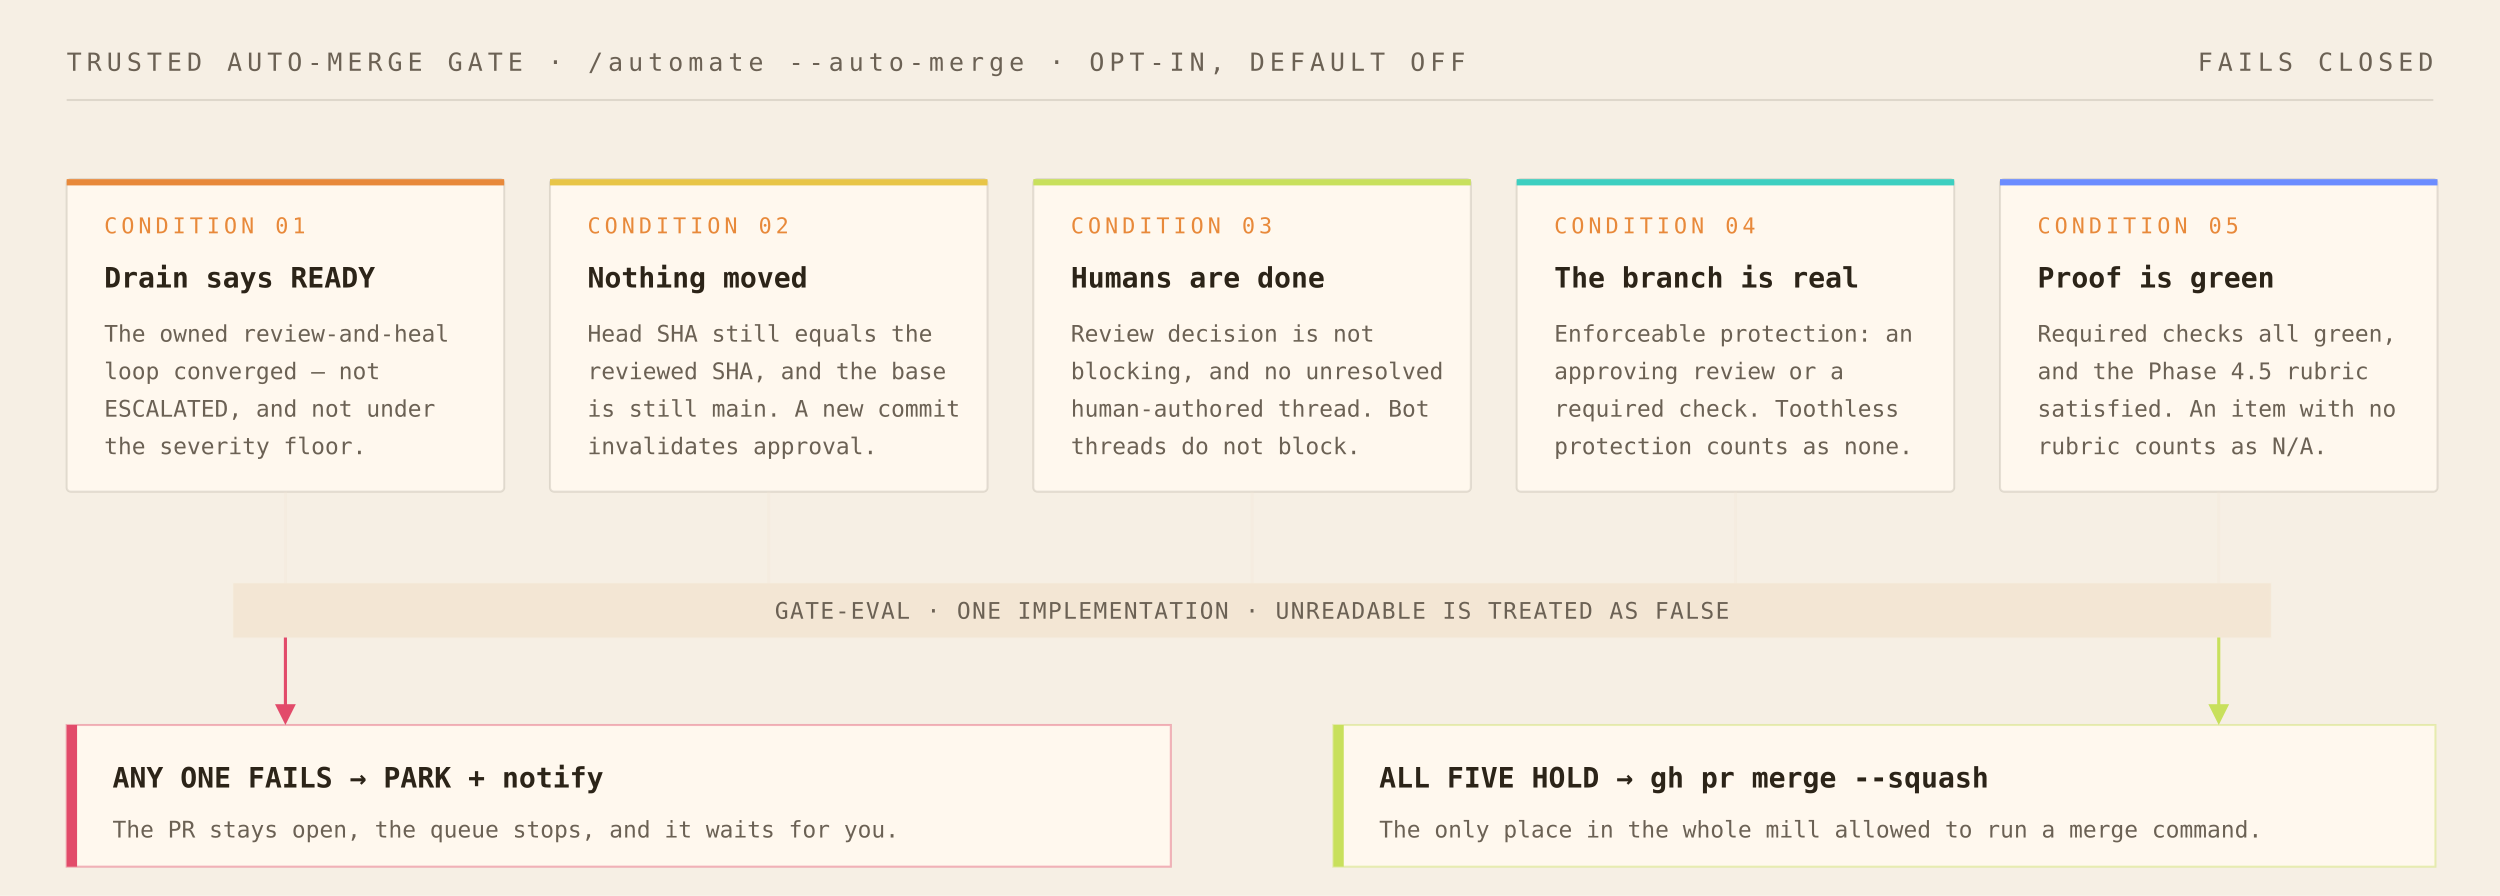
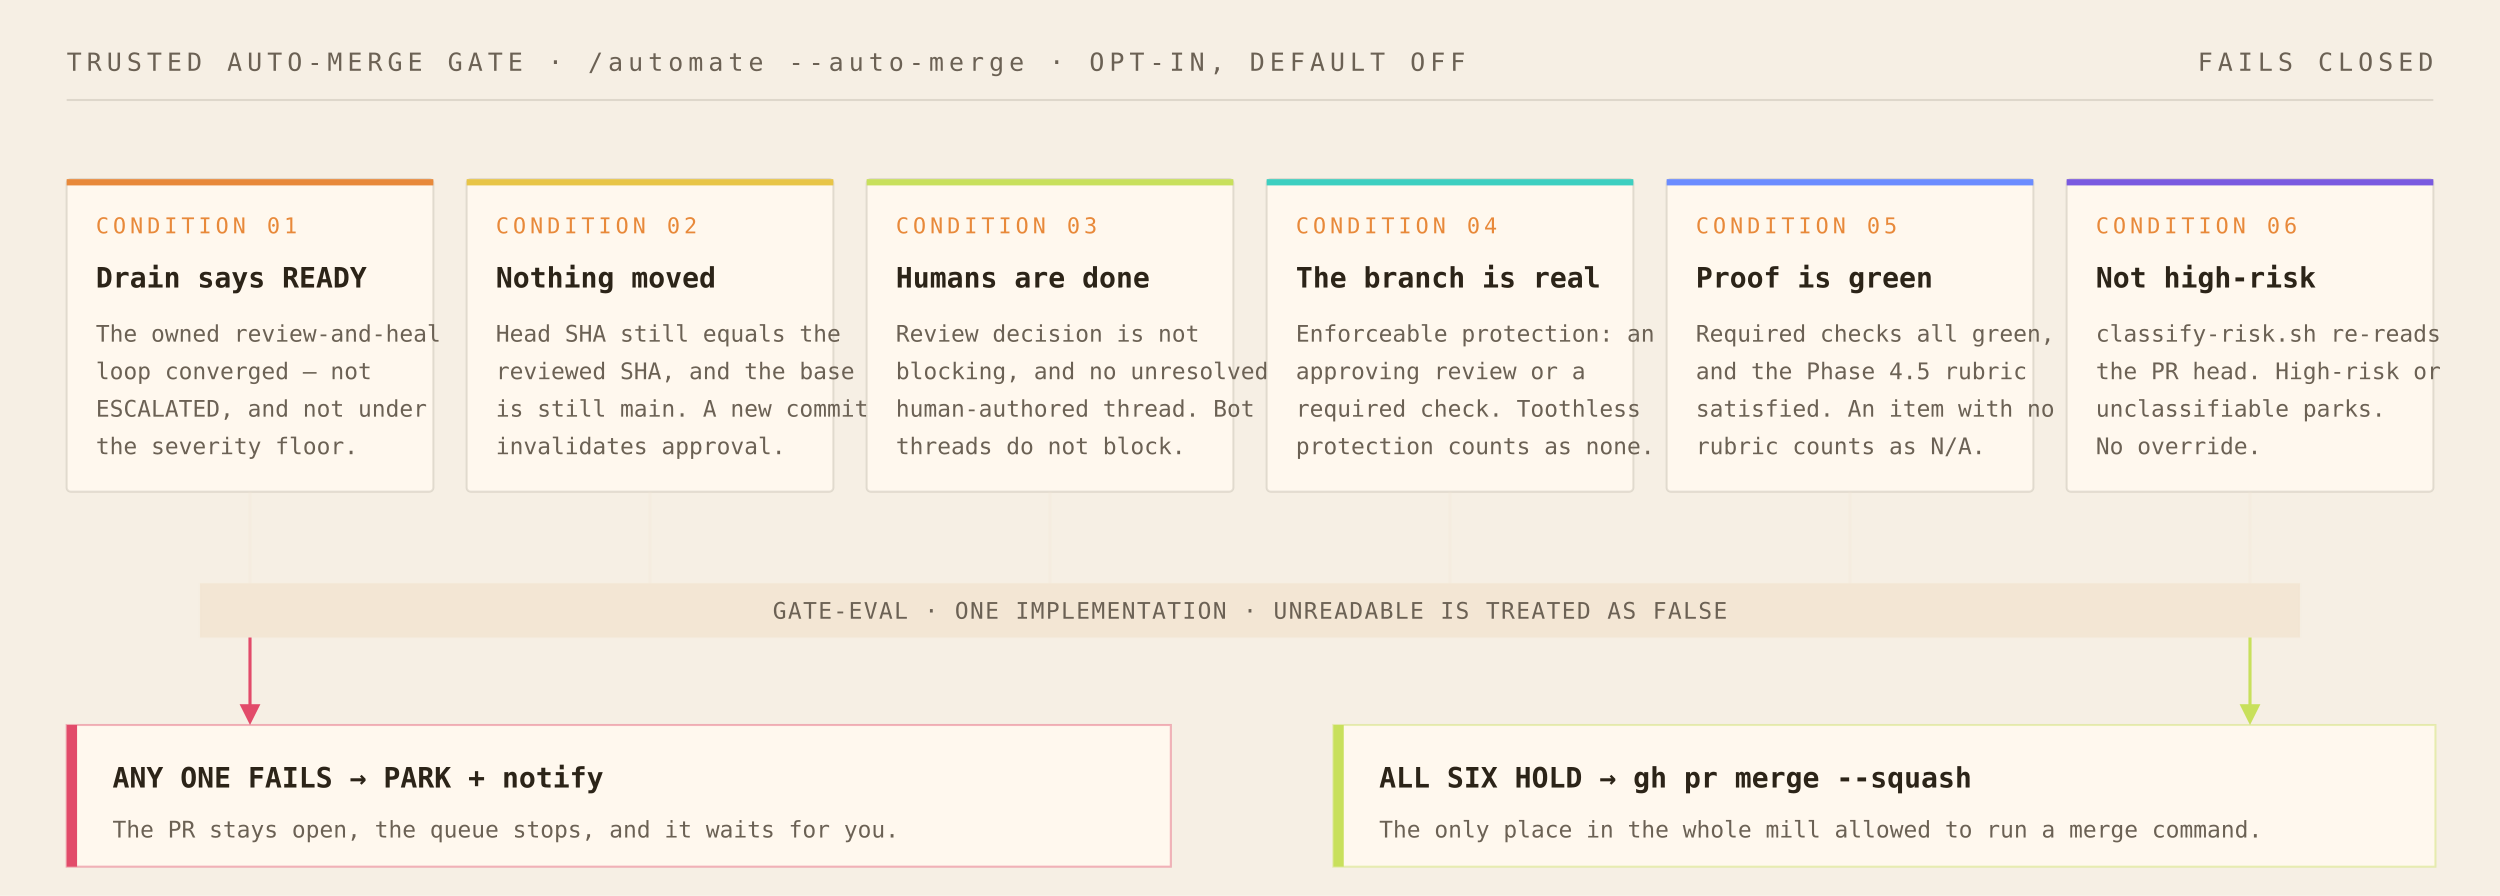
<svg xmlns="http://www.w3.org/2000/svg" viewBox="0 0 1200 430" width="1200" height="430" role="img" aria-labelledby="mgT mgD" font-family="'Azeret Mono',ui-monospace,Menlo,monospace">
  <style>
    .hd{font-size:12px;letter-spacing:.20em;fill:#6B6154}
    .n{font-size:10.5px;letter-spacing:.18em;fill:#E8893A}
    .t{font-size:13.5px;font-weight:600;fill:#2C2418}
    .s{font-size:11px;fill:#6B6154}
    .box{fill:#FFF8EE;stroke:rgba(44,36,24,.12)}
    .m{font-size:11px;letter-spacing:.06em}
  </style>
  <rect id="bg" x="0" y="0" width="1200" height="430" fill="#F6EFE4" />
  <text class="hd" x="32" y="34">TRUSTED AUTO-MERGE GATE · /automate --auto-merge · OPT-IN, DEFAULT OFF</text>
  <text class="hd" x="1168" y="34" text-anchor="end" fill="#E24B6A">FAILS CLOSED</text>
  <line x1="32" y1="48" x2="1168" y2="48" stroke="rgba(44,36,24,.12)" />
  <g>
-     <rect class="box" x="32" y="86" width="210" height="150" rx="2" />
-     <rect x="32" y="86" width="210" height="3" fill="#E8893A" />
-     <text class="n" x="50" y="112">CONDITION 01</text>
-     <text class="t" x="50" y="138">Drain says READY</text>
-     <text class="s" x="50" y="164">The owned review-and-heal</text>
-     <text class="s" x="50" y="182">loop converged — not</text>
-     <text class="s" x="50" y="200">ESCALATED, and not under</text>
-     <text class="s" x="50" y="218">the severity floor.</text>
+     <rect class="box" x="32" y="86" width="176" height="150" rx="2" />
+     <rect x="32" y="86" width="176" height="3" fill="#E8893A" />
+     <text class="n" x="46" y="112">CONDITION 01</text>
+     <text class="t" x="46" y="138">Drain says READY</text>
+     <text class="s" x="46" y="164">The owned review-and-heal</text>
+     <text class="s" x="46" y="182">loop converged — not</text>
+     <text class="s" x="46" y="200">ESCALATED, and not under</text>
+     <text class="s" x="46" y="218">the severity floor.</text>
  </g>
  <g>
-     <rect class="box" x="264" y="86" width="210" height="150" rx="2" />
-     <rect x="264" y="86" width="210" height="3" fill="#E8C547" />
-     <text class="n" x="282" y="112" fill="#E8C547">CONDITION 02</text>
-     <text class="t" x="282" y="138">Nothing moved</text>
-     <text class="s" x="282" y="164">Head SHA still equals the</text>
-     <text class="s" x="282" y="182">reviewed SHA, and the base</text>
-     <text class="s" x="282" y="200">is still main. A new commit</text>
-     <text class="s" x="282" y="218">invalidates approval.</text>
+     <rect class="box" x="224" y="86" width="176" height="150" rx="2" />
+     <rect x="224" y="86" width="176" height="3" fill="#E8C547" />
+     <text class="n" x="238" y="112" fill="#E8C547">CONDITION 02</text>
+     <text class="t" x="238" y="138">Nothing moved</text>
+     <text class="s" x="238" y="164">Head SHA still equals the</text>
+     <text class="s" x="238" y="182">reviewed SHA, and the base</text>
+     <text class="s" x="238" y="200">is still main. A new commit</text>
+     <text class="s" x="238" y="218">invalidates approval.</text>
  </g>
  <g>
-     <rect class="box" x="496" y="86" width="210" height="150" rx="2" />
-     <rect x="496" y="86" width="210" height="3" fill="#C8E05C" />
-     <text class="n" x="514" y="112" fill="#C8E05C">CONDITION 03</text>
-     <text class="t" x="514" y="138">Humans are done</text>
-     <text class="s" x="514" y="164">Review decision is not</text>
-     <text class="s" x="514" y="182">blocking, and no unresolved</text>
-     <text class="s" x="514" y="200">human-authored thread. Bot</text>
-     <text class="s" x="514" y="218">threads do not block.</text>
+     <rect class="box" x="416" y="86" width="176" height="150" rx="2" />
+     <rect x="416" y="86" width="176" height="3" fill="#C8E05C" />
+     <text class="n" x="430" y="112" fill="#C8E05C">CONDITION 03</text>
+     <text class="t" x="430" y="138">Humans are done</text>
+     <text class="s" x="430" y="164">Review decision is not</text>
+     <text class="s" x="430" y="182">blocking, and no unresolved</text>
+     <text class="s" x="430" y="200">human-authored thread. Bot</text>
+     <text class="s" x="430" y="218">threads do not block.</text>
  </g>
  <g>
-     <rect class="box" x="728" y="86" width="210" height="150" rx="2" />
-     <rect x="728" y="86" width="210" height="3" fill="#3DCFC0" />
-     <text class="n" x="746" y="112" fill="#3DCFC0">CONDITION 04</text>
-     <text class="t" x="746" y="138">The branch is real</text>
-     <text class="s" x="746" y="164">Enforceable protection: an</text>
-     <text class="s" x="746" y="182">approving review or a</text>
-     <text class="s" x="746" y="200">required check. Toothless</text>
-     <text class="s" x="746" y="218">protection counts as none.</text>
+     <rect class="box" x="608" y="86" width="176" height="150" rx="2" />
+     <rect x="608" y="86" width="176" height="3" fill="#3DCFC0" />
+     <text class="n" x="622" y="112" fill="#3DCFC0">CONDITION 04</text>
+     <text class="t" x="622" y="138">The branch is real</text>
+     <text class="s" x="622" y="164">Enforceable protection: an</text>
+     <text class="s" x="622" y="182">approving review or a</text>
+     <text class="s" x="622" y="200">required check. Toothless</text>
+     <text class="s" x="622" y="218">protection counts as none.</text>
  </g>
  <g>
-     <rect class="box" x="960" y="86" width="210" height="150" rx="2" />
-     <rect x="960" y="86" width="210" height="3" fill="#6B8CFF" />
-     <text class="n" x="978" y="112" fill="#6B8CFF">CONDITION 05</text>
-     <text class="t" x="978" y="138">Proof is green</text>
-     <text class="s" x="978" y="164">Required checks all green,</text>
-     <text class="s" x="978" y="182">and the Phase 4.5 rubric</text>
-     <text class="s" x="978" y="200">satisfied. An item with no</text>
-     <text class="s" x="978" y="218">rubric counts as N/A.</text>
+     <rect class="box" x="800" y="86" width="176" height="150" rx="2" />
+     <rect x="800" y="86" width="176" height="3" fill="#6B8CFF" />
+     <text class="n" x="814" y="112" fill="#6B8CFF">CONDITION 05</text>
+     <text class="t" x="814" y="138">Proof is green</text>
+     <text class="s" x="814" y="164">Required checks all green,</text>
+     <text class="s" x="814" y="182">and the Phase 4.5 rubric</text>
+     <text class="s" x="814" y="200">satisfied. An item with no</text>
+     <text class="s" x="814" y="218">rubric counts as N/A.</text>
+   </g>
+   <g>
+     <rect class="box" x="992" y="86" width="176" height="150" rx="2" />
+     <rect x="992" y="86" width="176" height="3" fill="#7A5AE0" />
+     <text class="n" x="1006" y="112" fill="#7A5AE0">CONDITION 06</text>
+     <text class="t" x="1006" y="138">Not high-risk</text>
+     <text class="s" x="1006" y="164">classify-risk.sh re-reads</text>
+     <text class="s" x="1006" y="182">the PR head. High-risk or</text>
+     <text class="s" x="1006" y="200">unclassifiable parks.</text>
+     <text class="s" x="1006" y="218">No override.</text>
  </g>
  <g stroke="rgba(240,230,212,.28)" stroke-width="1.5" fill="none">
-     <path d="M137 236 V 280" />
-     <path d="M369 236 V 280" />
-     <path d="M601 236 V 280" />
-     <path d="M833 236 V 280" />
-     <path d="M1065 236 V 280" />
+     <path d="M120 236 V 280" />
+     <path d="M312 236 V 280" />
+     <path d="M504 236 V 280" />
+     <path d="M696 236 V 280" />
+     <path d="M888 236 V 280" />
+     <path d="M1080 236 V 280" />
  </g>
-   <rect x="112" y="280" width="978" height="26" fill="#F3E6D4" stroke="rgba(240,230,212,.14)" />
-   <text class="m" x="601" y="297" text-anchor="middle" fill="#6B6154" letter-spacing=".16em">GATE-EVAL · ONE IMPLEMENTATION · UNREADABLE IS TREATED AS FALSE</text>
-   <path d="M137 306 V 340" stroke="#E24B6A" stroke-width="1.5" fill="none" />
-   <path d="M137 348 l -5 -10 h10 z" fill="#E24B6A" />
-   <path d="M1065 306 V 340" stroke="#C8E05C" stroke-width="1.5" fill="none" />
-   <path d="M1065 348 l -5 -10 h10 z" fill="#C8E05C" />
+   <rect x="96" y="280" width="1008" height="26" fill="#F3E6D4" stroke="rgba(240,230,212,.14)" />
+   <text class="m" x="600" y="297" text-anchor="middle" fill="#6B6154" letter-spacing=".16em">GATE-EVAL · ONE IMPLEMENTATION · UNREADABLE IS TREATED AS FALSE</text>
+   <path d="M120 306 V 340" stroke="#E24B6A" stroke-width="1.5" fill="none" />
+   <path d="M120 348 l -5 -10 h10 z" fill="#E24B6A" />
+   <path d="M1080 306 V 340" stroke="#C8E05C" stroke-width="1.5" fill="none" />
+   <path d="M1080 348 l -5 -10 h10 z" fill="#C8E05C" />
  <rect x="32" y="348" width="530" height="68" fill="#FFF8EE" stroke="rgba(226,75,106,.4)" />
  <rect x="32" y="348" width="5" height="68" fill="#E24B6A" />
  <text class="t" x="54" y="378" fill="#E24B6A">ANY ONE FAILS → PARK + notify</text>
  <text class="s" x="54" y="402">The PR stays open, the queue stops, and it waits for you.</text>
  <rect x="640" y="348" width="529" height="68" fill="#FFF8EE" stroke="rgba(200,224,92,.4)" />
  <rect x="640" y="348" width="5" height="68" fill="#C8E05C" />
-   <text class="t" x="662" y="378" fill="#C8E05C">ALL FIVE HOLD → gh pr merge --squash</text>
+   <text class="t" x="662" y="378" fill="#C8E05C">ALL SIX HOLD → gh pr merge --squash</text>
  <text class="s" x="662" y="402">The only place in the whole mill allowed to run a merge command.</text>
</svg>
